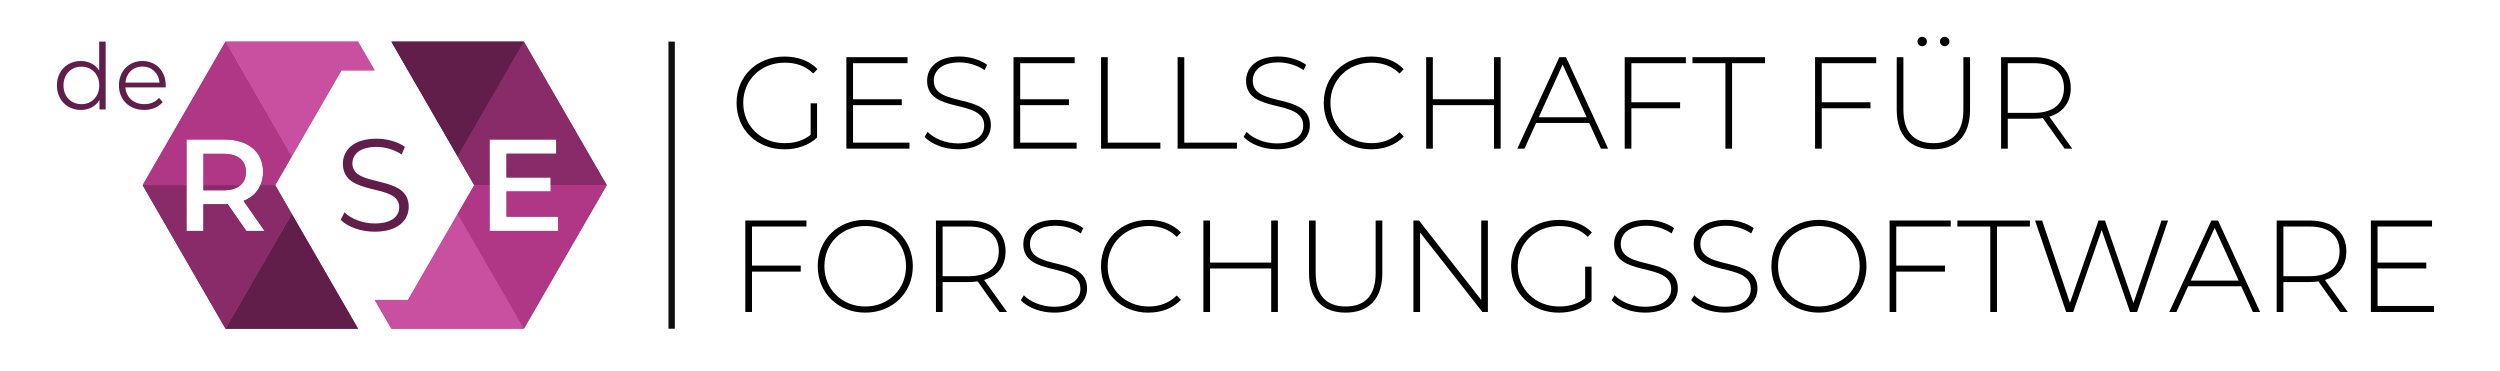
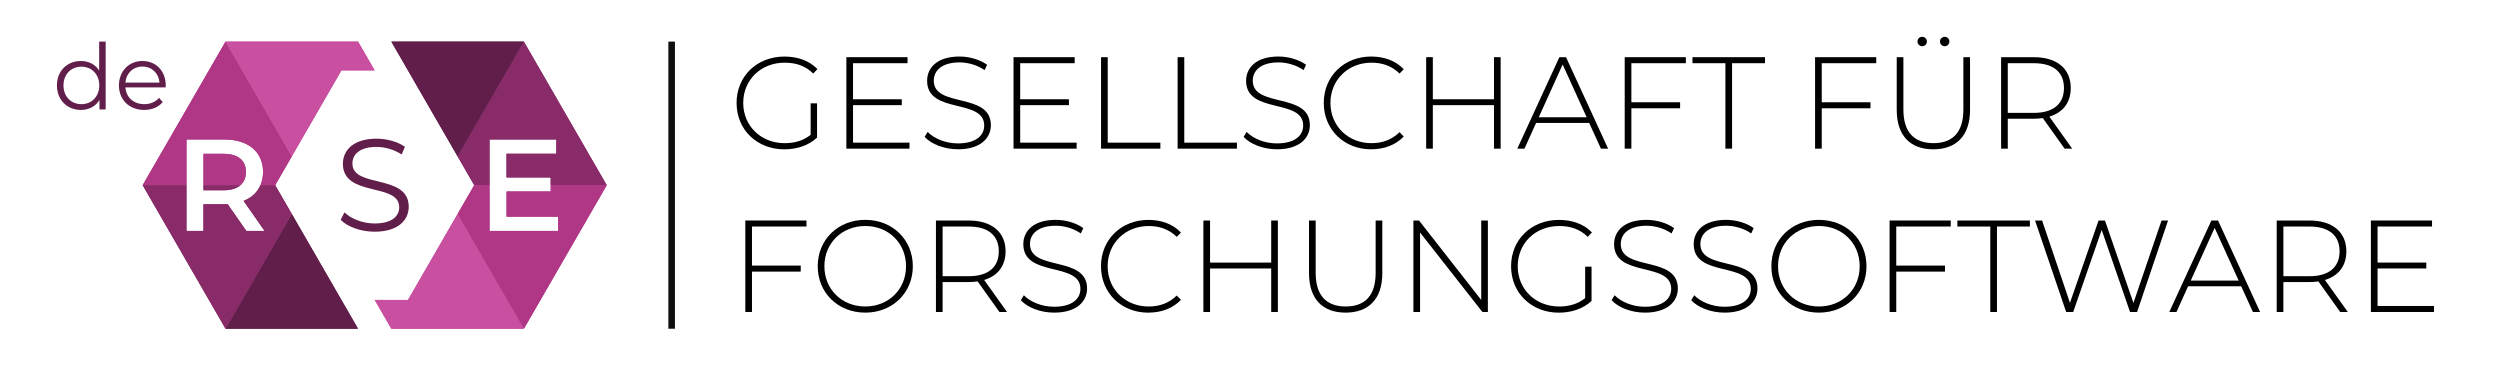
<svg xmlns="http://www.w3.org/2000/svg" id="svg4769" version="1.1" viewBox="0 0 135 20" height="20mm" width="135mm">
  <defs id="defs4763" />
  <g id="layer2" style="display:inline">
    <g id="g4600">
      <g transform="translate(0,-277)" id="g5591">
        <path style="opacity:1;fill:#c94fa0;fill-opacity:1;fill-rule:nonzero;stroke:none;stroke-width:0.265;stroke-linecap:butt;stroke-linejoin:round;stroke-miterlimit:4;stroke-dasharray:none;stroke-dashoffset:0;stroke-opacity:0.941;paint-order:stroke markers fill" d="m 24.71,288.555 -2.68,4.643 h -1.796 l 0.898,1.555 h 5.29e-4 7.157 z" id="path4669" />
        <path style="opacity:1;fill:#b03686;fill-opacity:1;fill-rule:nonzero;stroke:none;stroke-width:0.265;stroke-linecap:butt;stroke-linejoin:round;stroke-miterlimit:4;stroke-dasharray:none;stroke-dashoffset:0;stroke-opacity:0.941;paint-order:stroke markers fill" d="m 12.179,279.247 -4.476,7.753 h 2.367 v -2.469 h 2.032 c 1.298,0 2.103,0.663 2.103,1.756 0,0.264 -0.05,0.502 -0.141,0.713 h 0.796 l 0.898,-1.555 z m -1.192,6.06 v 1.693 h 1.998 c 0.194,-0.169 0.295,-0.41 0.295,-0.713 0,-0.621 -0.416,-0.981 -1.221,-0.981 z" id="path4663" />
        <path style="opacity:1;fill:#621e4b;fill-opacity:1;fill-rule:nonzero;stroke:none;stroke-width:0.265;stroke-linecap:butt;stroke-linejoin:round;stroke-miterlimit:4;stroke-dasharray:none;stroke-dashoffset:0;stroke-opacity:0.941;paint-order:stroke markers fill" d="m 15.757,288.555 -3.579,6.198 h 7.157 z" id="path4665" />
        <path style="opacity:1;fill:#c94fa0;fill-opacity:1;fill-rule:nonzero;stroke:none;stroke-width:0.265;stroke-linecap:butt;stroke-linejoin:round;stroke-miterlimit:4;stroke-dasharray:none;stroke-dashoffset:0;stroke-opacity:0.941;paint-order:stroke markers fill" d="m 12.179,279.247 3.578,6.198 2.681,-4.643 h 1.795 l -0.898,-1.555 z" id="path4671" />
        <path style="opacity:1;fill:#892a69;fill-opacity:1;fill-rule:nonzero;stroke:none;stroke-width:0.265;stroke-linecap:butt;stroke-linejoin:round;stroke-miterlimit:4;stroke-dasharray:none;stroke-dashoffset:0;stroke-opacity:0.941;paint-order:stroke markers fill" d="m 7.703,287 4.476,7.753 3.579,-6.198 -0.898,-1.555 h -0.796 c -0.167,0.386 -0.477,0.678 -0.911,0.847 l 1.136,1.623 h -0.988 l -1.009,-1.446 c -0.064,0.007 -0.127,0.007 -0.191,0.007 h -1.115 v 1.439 h -0.917 v -2.47 z m 3.284,0 v 0.275 h 1.072 c 0.413,0 0.721,-0.098 0.926,-0.275 z" id="path4673" />
        <path style="opacity:1;fill:#892a69;fill-opacity:1;fill-rule:nonzero;stroke:none;stroke-width:0.265;stroke-linecap:butt;stroke-linejoin:round;stroke-miterlimit:4;stroke-dasharray:none;stroke-dashoffset:0;stroke-opacity:0.941;paint-order:stroke markers fill" d="m 28.288,279.247 -3.579,6.198 0.898,1.555 h 0.828 v -2.469 h 3.605 v 0.769 h -2.688 v 1.284 h 2.385 v 0.416 h 3.027 z" id="path4667" />
        <path style="opacity:1;fill:#b03686;fill-opacity:1;fill-rule:nonzero;stroke:none;stroke-width:0.265;stroke-linecap:butt;stroke-linejoin:round;stroke-miterlimit:4;stroke-dasharray:none;stroke-dashoffset:0;stroke-opacity:0.941;paint-order:stroke markers fill" d="m 25.608,287 -0.898,1.555 3.579,6.198 4.476,-7.753 h -3.027 v 0.339 h -2.385 v 1.362 h 2.787 v 0.769 h -3.704 v -2.47 z" id="path4675" />
        <path style="opacity:1;fill:#621e4b;fill-opacity:1;fill-rule:nonzero;stroke:none;stroke-width:0.265;stroke-linecap:butt;stroke-linejoin:round;stroke-miterlimit:4;stroke-dasharray:none;stroke-dashoffset:0;stroke-opacity:0.941;paint-order:stroke markers fill" d="m 21.132,279.247 3.578,6.198 3.579,-6.198 z" id="path4677" />
      </g>
      <g id="text5362" style="font-style:normal;font-variant:normal;font-weight:normal;font-stretch:normal;font-size:7.056px;line-height:125%;font-family:Montserrat;-inkscape-font-specification:Montserrat;text-align:start;letter-spacing:0px;word-spacing:0px;writing-mode:lr-tb;text-anchor:start;fill:#621e4b;fill-opacity:1;stroke:none;stroke-width:0.265px;stroke-linecap:butt;stroke-linejoin:miter;stroke-opacity:1" aria-label="S">
        <path id="path4573" style="font-style:normal;font-variant:normal;font-weight:normal;font-stretch:normal;font-family:Montserrat;-inkscape-font-specification:Montserrat;fill:#621e4b;fill-opacity:1;stroke-width:0.265px" d="m 20.23,12.512 c 1.263,0 1.841,-0.621 1.841,-1.348 0,-1.799 -3.041,-0.981 -3.041,-2.335 0,-0.494 0.402,-0.896 1.305,-0.896 0.437,0 0.931,0.134 1.355,0.409 L 21.867,7.926 C 21.472,7.651 20.893,7.488 20.336,7.488 c -1.256,0 -1.82,0.628 -1.82,1.355 0,1.827 3.041,0.995 3.041,2.349 0,0.487 -0.402,0.875 -1.326,0.875 -0.649,0 -1.277,-0.254 -1.63,-0.6 L 18.396,11.87 c 0.367,0.381 1.094,0.642 1.834,0.642 z" />
      </g>
      <path style="opacity:1;fill:#c94fa0;fill-opacity:1;fill-rule:nonzero;stroke:none;stroke-width:0.265;stroke-linecap:butt;stroke-linejoin:round;stroke-miterlimit:4;stroke-dasharray:none;stroke-dashoffset:0;stroke-opacity:0.941;paint-order:stroke markers fill" d="m 24.71,11.555 -2.68,4.643 h -1.796 l 0.898,1.555 h 5.29e-4 7.157 z" id="path5593" />
      <path style="opacity:1;fill:#b03686;fill-opacity:1;fill-rule:nonzero;stroke:none;stroke-width:0.265;stroke-linecap:butt;stroke-linejoin:round;stroke-miterlimit:4;stroke-dasharray:none;stroke-dashoffset:0;stroke-opacity:0.941;paint-order:stroke markers fill" d="M 12.179,2.247 7.703,10 h 2.367 v -2.469 h 2.032 c 1.298,0 2.103,0.663 2.103,1.756 0,0.264 -0.05,0.502 -0.141,0.713 h 0.796 l 0.898,-1.555 z m -1.192,6.06 v 1.693 h 1.998 c 0.194,-0.169 0.295,-0.41 0.295,-0.713 0,-0.621 -0.416,-0.981 -1.221,-0.981 z" id="path5595" />
      <path style="opacity:1;fill:#621e4b;fill-opacity:1;fill-rule:nonzero;stroke:none;stroke-width:0.265;stroke-linecap:butt;stroke-linejoin:round;stroke-miterlimit:4;stroke-dasharray:none;stroke-dashoffset:0;stroke-opacity:0.941;paint-order:stroke markers fill" d="m 15.757,11.555 -3.579,6.198 h 7.157 z" id="path5597" />
      <path style="opacity:1;fill:#c94fa0;fill-opacity:1;fill-rule:nonzero;stroke:none;stroke-width:0.265;stroke-linecap:butt;stroke-linejoin:round;stroke-miterlimit:4;stroke-dasharray:none;stroke-dashoffset:0;stroke-opacity:0.941;paint-order:stroke markers fill" d="m 12.179,2.247 3.578,6.198 2.681,-4.643 h 1.795 l -0.898,-1.555 z" id="path5599" />
      <path style="opacity:1;fill:#892a69;fill-opacity:1;fill-rule:nonzero;stroke:none;stroke-width:0.265;stroke-linecap:butt;stroke-linejoin:round;stroke-miterlimit:4;stroke-dasharray:none;stroke-dashoffset:0;stroke-opacity:0.941;paint-order:stroke markers fill" d="m 7.703,10 4.476,7.753 3.579,-6.198 -0.898,-1.555 h -0.796 c -0.167,0.386 -0.477,0.678 -0.911,0.847 l 1.136,1.623 H 13.301 L 12.292,11.023 c -0.064,0.007 -0.127,0.007 -0.191,0.007 h -1.115 v 1.439 H 10.069 V 10 Z m 3.284,0 v 0.275 h 1.072 c 0.413,0 0.721,-0.098 0.926,-0.275 z" id="path5601" />
      <path style="opacity:1;fill:#892a69;fill-opacity:1;fill-rule:nonzero;stroke:none;stroke-width:0.265;stroke-linecap:butt;stroke-linejoin:round;stroke-miterlimit:4;stroke-dasharray:none;stroke-dashoffset:0;stroke-opacity:0.941;paint-order:stroke markers fill" d="m 28.288,2.247 -3.579,6.198 0.898,1.555 h 0.828 v -2.469 h 3.605 v 0.769 h -2.688 v 1.284 h 2.385 v 0.416 h 3.027 z" id="path5603" />
      <path style="opacity:1;fill:#b03686;fill-opacity:1;fill-rule:nonzero;stroke:none;stroke-width:0.265;stroke-linecap:butt;stroke-linejoin:round;stroke-miterlimit:4;stroke-dasharray:none;stroke-dashoffset:0;stroke-opacity:0.941;paint-order:stroke markers fill" d="m 25.608,10 -0.898,1.555 3.579,6.198 4.476,-7.753 h -3.027 v 0.339 h -2.385 v 1.362 h 2.787 v 0.769 H 26.436 V 10 Z" id="path5605" />
      <path style="opacity:1;fill:#621e4b;fill-opacity:1;fill-rule:nonzero;stroke:none;stroke-width:0.265;stroke-linecap:butt;stroke-linejoin:round;stroke-miterlimit:4;stroke-dasharray:none;stroke-dashoffset:0;stroke-opacity:0.941;paint-order:stroke markers fill" d="m 21.132,2.247 3.578,6.198 3.579,-6.198 z" id="path5607" />
    </g>
  </g>
  <g id="layer1" style="display:inline">
    <g id="g4609">
      <path d="m 5.355,2.247 v 1.561 C 5.138,3.472 4.783,3.294 4.368,3.294 c -0.741,0 -1.294,0.533 -1.294,1.319 0,0.785 0.553,1.324 1.294,1.324 0.43,0 0.79,-0.188 1.003,-0.538 V 5.912 H 5.706 V 2.247 Z M 4.397,5.625 c -0.553,0 -0.968,-0.405 -0.968,-1.012 0,-0.607 0.415,-1.012 0.968,-1.012 0.548,0 0.963,0.405 0.963,1.012 0,0.607 -0.415,1.012 -0.963,1.012 z" style="font-style:normal;font-variant:normal;font-weight:normal;font-stretch:normal;font-size:4.939px;line-height:125%;font-family:Montserrat;-inkscape-font-specification:Montserrat;text-align:start;letter-spacing:0px;word-spacing:0px;writing-mode:lr-tb;text-anchor:start;display:inline;fill:#621e4b;fill-opacity:1;stroke:none;stroke-width:0.265px;stroke-linecap:butt;stroke-linejoin:miter;stroke-opacity:1" id="path4576" />
      <path d="m 8.95,4.613 c 0,-0.78 -0.528,-1.319 -1.259,-1.319 -0.731,0 -1.269,0.548 -1.269,1.319 0,0.77 0.553,1.324 1.363,1.324 0.41,0 0.77,-0.148 1.003,-0.425 L 8.589,5.284 C 8.392,5.512 8.11,5.625 7.794,5.625 c -0.568,0 -0.983,-0.361 -1.022,-0.904 h 2.173 c 0,-0.04 0.005,-0.079 0.005,-0.109 z M 7.69,3.595 c 0.509,0 0.879,0.356 0.924,0.864 H 6.772 C 6.816,3.951 7.186,3.595 7.69,3.595 Z" style="font-style:normal;font-variant:normal;font-weight:normal;font-stretch:normal;font-size:4.939px;line-height:125%;font-family:Montserrat;-inkscape-font-specification:Montserrat;text-align:start;letter-spacing:0px;word-spacing:0px;writing-mode:lr-tb;text-anchor:start;display:inline;fill:#621e4b;fill-opacity:1;stroke:none;stroke-width:0.265px;stroke-linecap:butt;stroke-linejoin:miter;stroke-opacity:1" id="path4578" />
    </g>
  </g>
  <g style="display:none" id="g4885">
    <text xml:space="preserve" style="font-style:normal;font-variant:normal;font-weight:normal;font-stretch:normal;font-size:7.056px;line-height:125%;font-family:Montserrat;-inkscape-font-specification:Montserrat;text-align:end;letter-spacing:0px;word-spacing:0px;writing-mode:lr-tb;text-anchor:end;fill:#00ff00;fill-opacity:1;stroke:none;stroke-width:0.265px;stroke-linecap:butt;stroke-linejoin:miter;stroke-opacity:1" x="9.174" y="5.912" id="text4889">
      <tspan id="tspan4887" x="9.174" y="5.912" style="font-size:4.939px;text-align:end;text-anchor:end;fill:#00ff00;fill-opacity:1;stroke:none;stroke-width:0.265px;stroke-opacity:1">de</tspan>
    </text>
  </g>
  <g style="display:inline" id="g4592">
-     <path id="path4584" d="M 36.269,17.753 V 2.247" style="opacity:1;fill:none;fill-opacity:1;fill-rule:nonzero;stroke:#000000;stroke-width:0.344;stroke-linecap:butt;stroke-linejoin:round;stroke-miterlimit:4;stroke-dasharray:none;stroke-dashoffset:0;stroke-opacity:0.941;paint-order:stroke markers fill" />
+     <path id="path4584" d="M 36.269,17.753 V 2.247" style="opacity:1;fill:none;fill-opacity:1;fill-rule:nonzero;stroke:#000000;stroke-width:0.357;stroke-linecap:butt;stroke-linejoin:round;stroke-miterlimit:4;stroke-dasharray:none;stroke-dashoffset:0;stroke-opacity:0.941;paint-order:stroke markers fill" />
    <g aria-label="GESELLSCHAFT FÜR FORSCHUNGSSOFTWARE" style="font-style:normal;font-variant:normal;font-weight:normal;font-stretch:normal;font-size:7.056px;line-height:125%;font-family:Montserrat;-inkscape-font-specification:Montserrat;text-align:start;letter-spacing:0px;word-spacing:0px;writing-mode:lr-tb;text-anchor:start;fill:#000000;fill-opacity:1;stroke:none;stroke-width:0.265px;stroke-linecap:butt;stroke-linejoin:miter;stroke-opacity:1" id="text4590">
      <path d="m 43.775,7.279 c -0.402,0.325 -0.882,0.452 -1.404,0.452 -1.284,0 -2.237,-0.938 -2.237,-2.173 0,-1.242 0.953,-2.173 2.237,-2.173 0.6,0 1.115,0.162 1.545,0.586 l 0.226,-0.24 c -0.437,-0.452 -1.065,-0.677 -1.778,-0.677 -1.496,0 -2.589,1.065 -2.589,2.505 0,1.439 1.094,2.505 2.582,2.505 0.677,0 1.319,-0.212 1.764,-0.635 V 5.579 h -0.346 z" style="font-style:normal;font-variant:normal;font-weight:300;font-stretch:normal;font-family:Montserrat;-inkscape-font-specification:'Montserrat Light';fill:#000000;stroke-width:0.265px" id="path4594" />
      <path d="M 46.064,7.703 V 5.678 h 2.632 v -0.318 H 46.064 V 3.413 h 2.942 V 3.088 h -3.302 V 8.027 H 49.112 V 7.703 Z" style="font-style:normal;font-variant:normal;font-weight:300;font-stretch:normal;font-family:Montserrat;-inkscape-font-specification:'Montserrat Light';fill:#000000;stroke-width:0.265px" id="path4596" />
      <path d="m 51.729,8.062 c 1.221,0 1.778,-0.607 1.778,-1.305 0,-1.792 -3.083,-0.917 -3.083,-2.399 0,-0.543 0.43,-0.988 1.39,-0.988 0.445,0 0.945,0.134 1.355,0.416 l 0.134,-0.289 c -0.381,-0.275 -0.945,-0.445 -1.489,-0.445 -1.214,0 -1.75,0.614 -1.75,1.312 0,1.82 3.083,0.931 3.083,2.413 0,0.536 -0.437,0.967 -1.425,0.967 -0.663,0 -1.291,-0.268 -1.63,-0.621 l -0.162,0.268 c 0.36,0.395 1.065,0.67 1.799,0.67 z" style="font-style:normal;font-variant:normal;font-weight:300;font-stretch:normal;font-family:Montserrat;-inkscape-font-specification:'Montserrat Light';fill:#000000;stroke-width:0.265px" id="path4598" />
      <path d="M 55.09,7.703 V 5.678 h 2.632 v -0.318 H 55.09 V 3.413 h 2.942 V 3.088 h -3.302 V 8.027 H 58.138 V 7.703 Z" style="font-style:normal;font-variant:normal;font-weight:300;font-stretch:normal;font-family:Montserrat;-inkscape-font-specification:'Montserrat Light';fill:#000000;stroke-width:0.265px" id="path4600" />
      <path d="M 59.457,8.027 H 62.66 V 7.703 H 59.817 V 3.088 h -0.36 z" style="font-style:normal;font-variant:normal;font-weight:300;font-stretch:normal;font-family:Montserrat;-inkscape-font-specification:'Montserrat Light';fill:#000000;stroke-width:0.265px" id="path4602" />
      <path d="m 63.591,8.027 h 3.203 V 7.703 H 63.951 V 3.088 h -0.36 z" style="font-style:normal;font-variant:normal;font-weight:300;font-stretch:normal;font-family:Montserrat;-inkscape-font-specification:'Montserrat Light';fill:#000000;stroke-width:0.265px" id="path4604" />
      <path d="m 68.954,8.062 c 1.221,0 1.778,-0.607 1.778,-1.305 0,-1.792 -3.083,-0.917 -3.083,-2.399 0,-0.543 0.43,-0.988 1.39,-0.988 0.445,0 0.945,0.134 1.355,0.416 l 0.134,-0.289 c -0.381,-0.275 -0.945,-0.445 -1.489,-0.445 -1.214,0 -1.75,0.614 -1.75,1.312 0,1.82 3.083,0.931 3.083,2.413 0,0.536 -0.437,0.967 -1.425,0.967 -0.663,0 -1.291,-0.268 -1.63,-0.621 l -0.162,0.268 c 0.36,0.395 1.065,0.67 1.799,0.67 z" style="font-style:normal;font-variant:normal;font-weight:300;font-stretch:normal;font-family:Montserrat;-inkscape-font-specification:'Montserrat Light';fill:#000000;stroke-width:0.265px" id="path4606" />
      <path d="m 74.044,8.062 c 0.699,0 1.326,-0.233 1.757,-0.691 L 75.575,7.138 c -0.423,0.416 -0.938,0.593 -1.517,0.593 -1.263,0 -2.215,-0.931 -2.215,-2.173 0,-1.242 0.953,-2.173 2.215,-2.173 0.579,0 1.094,0.169 1.517,0.586 L 75.801,3.737 C 75.371,3.279 74.743,3.053 74.044,3.053 c -1.468,0 -2.561,1.065 -2.561,2.505 0,1.439 1.094,2.505 2.561,2.505 z" style="font-style:normal;font-variant:normal;font-weight:300;font-stretch:normal;font-family:Montserrat;-inkscape-font-specification:'Montserrat Light';fill:#000000;stroke-width:0.265px" id="path4608" />
      <path d="M 80.675,3.088 V 5.36 h -3.302 V 3.088 h -0.36 v 4.939 h 0.36 V 5.678 h 3.302 v 2.349 h 0.36 V 3.088 Z" style="font-style:normal;font-variant:normal;font-weight:300;font-stretch:normal;font-family:Montserrat;-inkscape-font-specification:'Montserrat Light';fill:#000000;stroke-width:0.265px" id="path4610" />
      <path d="m 86.45,8.027 h 0.388 L 84.566,3.088 h -0.36 l -2.272,4.939 h 0.388 l 0.628,-1.39 h 2.865 z m -3.358,-1.693 1.291,-2.85 1.298,2.85 z" style="font-style:normal;font-variant:normal;font-weight:300;font-stretch:normal;font-family:Montserrat;-inkscape-font-specification:'Montserrat Light';fill:#000000;stroke-width:0.265px" id="path4612" />
      <path d="M 91.036,3.413 V 3.088 H 87.734 v 4.939 h 0.36 V 5.847 h 2.632 V 5.522 H 88.094 V 3.413 Z" style="font-style:normal;font-variant:normal;font-weight:300;font-stretch:normal;font-family:Montserrat;-inkscape-font-specification:'Montserrat Light';fill:#000000;stroke-width:0.265px" id="path4614" />
      <path d="m 93.172,8.027 h 0.36 V 3.413 h 1.778 V 3.088 h -3.916 v 0.325 h 1.778 z" style="font-style:normal;font-variant:normal;font-weight:300;font-stretch:normal;font-family:Montserrat;-inkscape-font-specification:'Montserrat Light';fill:#000000;stroke-width:0.265px" id="path4616" />
      <path d="M 101.316,3.413 V 3.088 h -3.302 v 4.939 h 0.36 V 5.847 h 2.632 V 5.522 H 98.374 V 3.413 Z" style="font-style:normal;font-variant:normal;font-weight:300;font-stretch:normal;font-family:Montserrat;-inkscape-font-specification:'Montserrat Light';fill:#000000;stroke-width:0.265px" id="path4618" />
      <path d="m 103.799,2.496 c 0.134,0 0.254,-0.113 0.254,-0.254 0,-0.148 -0.12,-0.254 -0.254,-0.254 -0.141,0 -0.254,0.106 -0.254,0.254 0,0.141 0.113,0.254 0.254,0.254 z m 1.214,0 c 0.141,0 0.254,-0.113 0.254,-0.254 0,-0.148 -0.113,-0.254 -0.254,-0.254 -0.134,0 -0.254,0.106 -0.254,0.254 0,0.141 0.12,0.254 0.254,0.254 z m -0.614,5.567 c 1.228,0 1.983,-0.72 1.983,-2.131 V 3.088 h -0.36 v 2.829 c 0,1.235 -0.586,1.813 -1.616,1.813 -1.03,0 -1.623,-0.579 -1.623,-1.813 V 3.088 h -0.36 V 5.932 c 0,1.411 0.748,2.131 1.976,2.131 z" style="font-style:normal;font-variant:normal;font-weight:300;font-stretch:normal;font-family:Montserrat;-inkscape-font-specification:'Montserrat Light';fill:#000000;stroke-width:0.265px" id="path4620" />
      <path d="m 111.899,8.027 -1.235,-1.729 c 0.734,-0.219 1.157,-0.762 1.157,-1.545 0,-1.044 -0.748,-1.665 -1.99,-1.665 h -1.771 v 4.939 h 0.36 V 6.411 h 1.411 c 0.169,0 0.325,-0.014 0.48,-0.035 l 1.178,1.651 z M 108.42,6.094 V 3.413 h 1.411 c 1.058,0 1.623,0.487 1.623,1.341 0,0.847 -0.564,1.341 -1.623,1.341 z" style="font-style:normal;font-variant:normal;font-weight:300;font-stretch:normal;font-family:Montserrat;-inkscape-font-specification:'Montserrat Light';fill:#000000;stroke-width:0.265px" id="path4622" />
      <path d="m 43.549,12.232 v -0.325 h -3.302 V 16.847 h 0.36 v -2.18 h 2.632 v -0.325 h -2.632 v -2.11 z" style="font-style:normal;font-variant:normal;font-weight:300;font-stretch:normal;font-family:Montserrat;-inkscape-font-specification:'Montserrat Light';fill:#000000;stroke-width:0.265px" id="path4624" />
      <path d="m 46.725,16.882 c 1.468,0 2.568,-1.065 2.568,-2.505 0,-1.439 -1.101,-2.505 -2.568,-2.505 -1.475,0 -2.568,1.072 -2.568,2.505 0,1.432 1.094,2.505 2.568,2.505 z m 0,-0.332 c -1.263,0 -2.208,-0.924 -2.208,-2.173 0,-1.249 0.945,-2.173 2.208,-2.173 1.256,0 2.201,0.924 2.201,2.173 0,1.249 -0.945,2.173 -2.201,2.173 z" style="font-style:normal;font-variant:normal;font-weight:300;font-stretch:normal;font-family:Montserrat;-inkscape-font-specification:'Montserrat Light';fill:#000000;stroke-width:0.265px" id="path4626" />
      <path d="m 54.379,16.847 -1.235,-1.729 c 0.734,-0.219 1.157,-0.762 1.157,-1.545 0,-1.044 -0.748,-1.665 -1.99,-1.665 H 50.541 V 16.847 h 0.36 v -1.616 h 1.411 c 0.169,0 0.325,-0.014 0.48,-0.035 l 1.178,1.651 z m -3.478,-1.933 v -2.681 h 1.411 c 1.058,0 1.623,0.487 1.623,1.341 0,0.847 -0.564,1.341 -1.623,1.341 z" style="font-style:normal;font-variant:normal;font-weight:300;font-stretch:normal;font-family:Montserrat;-inkscape-font-specification:'Montserrat Light';fill:#000000;stroke-width:0.265px" id="path4628" />
      <path d="m 56.924,16.882 c 1.221,0 1.778,-0.607 1.778,-1.305 0,-1.792 -3.083,-0.917 -3.083,-2.399 0,-0.543 0.43,-0.988 1.39,-0.988 0.445,0 0.945,0.134 1.355,0.416 l 0.134,-0.289 c -0.381,-0.275 -0.945,-0.445 -1.489,-0.445 -1.214,0 -1.75,0.614 -1.75,1.312 0,1.82 3.083,0.931 3.083,2.413 0,0.536 -0.437,0.967 -1.425,0.967 -0.663,0 -1.291,-0.268 -1.63,-0.621 L 55.125,16.212 c 0.36,0.395 1.065,0.67 1.799,0.67 z" style="font-style:normal;font-variant:normal;font-weight:300;font-stretch:normal;font-family:Montserrat;-inkscape-font-specification:'Montserrat Light';fill:#000000;stroke-width:0.265px" id="path4630" />
      <path d="m 62.014,16.882 c 0.699,0 1.326,-0.233 1.757,-0.691 L 63.545,15.958 c -0.423,0.416 -0.938,0.593 -1.517,0.593 -1.263,0 -2.215,-0.931 -2.215,-2.173 0,-1.242 0.953,-2.173 2.215,-2.173 0.579,0 1.094,0.169 1.517,0.586 l 0.226,-0.233 c -0.43,-0.459 -1.058,-0.684 -1.757,-0.684 -1.468,0 -2.561,1.065 -2.561,2.505 0,1.439 1.094,2.505 2.561,2.505 z" style="font-style:normal;font-variant:normal;font-weight:300;font-stretch:normal;font-family:Montserrat;-inkscape-font-specification:'Montserrat Light';fill:#000000;stroke-width:0.265px" id="path4632" />
      <path d="M 68.645,11.908 V 14.18 h -3.302 V 11.908 H 64.983 V 16.847 h 0.36 v -2.349 h 3.302 v 2.349 h 0.36 v -4.939 z" style="font-style:normal;font-variant:normal;font-weight:300;font-stretch:normal;font-family:Montserrat;-inkscape-font-specification:'Montserrat Light';fill:#000000;stroke-width:0.265px" id="path4634" />
      <path d="m 72.662,16.882 c 1.228,0 1.983,-0.72 1.983,-2.131 V 11.908 H 74.285 v 2.829 c 0,1.235 -0.586,1.813 -1.616,1.813 -1.03,0 -1.623,-0.579 -1.623,-1.813 V 11.908 H 70.687 V 14.751 c 0,1.411 0.748,2.131 1.976,2.131 z" style="font-style:normal;font-variant:normal;font-weight:300;font-stretch:normal;font-family:Montserrat;-inkscape-font-specification:'Montserrat Light';fill:#000000;stroke-width:0.265px" id="path4636" />
      <path d="m 79.986,11.908 v 4.29 L 76.627,11.908 H 76.324 V 16.847 h 0.36 v -4.29 l 3.365,4.29 h 0.296 v -4.939 z" style="font-style:normal;font-variant:normal;font-weight:300;font-stretch:normal;font-family:Montserrat;-inkscape-font-specification:'Montserrat Light';fill:#000000;stroke-width:0.265px" id="path4638" />
      <path d="m 85.598,16.099 c -0.402,0.325 -0.882,0.452 -1.404,0.452 -1.284,0 -2.237,-0.938 -2.237,-2.173 0,-1.242 0.953,-2.173 2.237,-2.173 0.6,0 1.115,0.162 1.545,0.586 l 0.226,-0.24 c -0.437,-0.452 -1.065,-0.677 -1.778,-0.677 -1.496,0 -2.589,1.065 -2.589,2.505 0,1.439 1.094,2.505 2.582,2.505 0.677,0 1.319,-0.212 1.764,-0.635 v -1.849 h -0.346 z" style="font-style:normal;font-variant:normal;font-weight:300;font-stretch:normal;font-family:Montserrat;-inkscape-font-specification:'Montserrat Light';fill:#000000;stroke-width:0.265px" id="path4641" />
      <path d="m 88.826,16.882 c 1.221,0 1.778,-0.607 1.778,-1.305 0,-1.792 -3.083,-0.917 -3.083,-2.399 0,-0.543 0.43,-0.988 1.39,-0.988 0.445,0 0.945,0.134 1.355,0.416 l 0.134,-0.289 c -0.381,-0.275 -0.945,-0.445 -1.489,-0.445 -1.214,0 -1.75,0.614 -1.75,1.312 0,1.82 3.083,0.931 3.083,2.413 0,0.536 -0.437,0.967 -1.425,0.967 -0.663,0 -1.291,-0.268 -1.63,-0.621 L 87.027,16.212 c 0.36,0.395 1.065,0.67 1.799,0.67 z" style="font-style:normal;font-variant:normal;font-weight:300;font-stretch:normal;font-family:Montserrat;-inkscape-font-specification:'Montserrat Light';fill:#000000;stroke-width:0.265px" id="path4643" />
      <path d="m 93.125,16.882 c 1.221,0 1.778,-0.607 1.778,-1.305 0,-1.792 -3.083,-0.917 -3.083,-2.399 0,-0.543 0.43,-0.988 1.39,-0.988 0.445,0 0.945,0.134 1.355,0.416 l 0.134,-0.289 c -0.381,-0.275 -0.945,-0.445 -1.489,-0.445 -1.214,0 -1.75,0.614 -1.75,1.312 0,1.82 3.083,0.931 3.083,2.413 0,0.536 -0.437,0.967 -1.425,0.967 -0.663,0 -1.291,-0.268 -1.63,-0.621 L 91.326,16.212 c 0.36,0.395 1.065,0.67 1.799,0.67 z" style="font-style:normal;font-variant:normal;font-weight:300;font-stretch:normal;font-family:Montserrat;-inkscape-font-specification:'Montserrat Light';fill:#000000;stroke-width:0.265px" id="path4645" />
      <path d="m 98.222,16.882 c 1.468,0 2.568,-1.065 2.568,-2.505 0,-1.439 -1.101,-2.505 -2.568,-2.505 -1.475,0 -2.568,1.072 -2.568,2.505 0,1.432 1.094,2.505 2.568,2.505 z m 0,-0.332 c -1.263,0 -2.208,-0.924 -2.208,-2.173 0,-1.249 0.945,-2.173 2.208,-2.173 1.256,0 2.201,0.924 2.201,2.173 0,1.249 -0.945,2.173 -2.201,2.173 z" style="font-style:normal;font-variant:normal;font-weight:300;font-stretch:normal;font-family:Montserrat;-inkscape-font-specification:'Montserrat Light';fill:#000000;stroke-width:0.265px" id="path4647" />
      <path d="m 105.34,12.232 v -0.325 h -3.302 V 16.847 h 0.36 v -2.18 h 2.632 v -0.325 h -2.632 v -2.11 z" style="font-style:normal;font-variant:normal;font-weight:300;font-stretch:normal;font-family:Montserrat;-inkscape-font-specification:'Montserrat Light';fill:#000000;stroke-width:0.265px" id="path4649" />
      <path d="m 107.476,16.847 h 0.36 v -4.614 h 1.778 v -0.325 h -3.916 v 0.325 h 1.778 z" style="font-style:normal;font-variant:normal;font-weight:300;font-stretch:normal;font-family:Montserrat;-inkscape-font-specification:'Montserrat Light';fill:#000000;stroke-width:0.265px" id="path4651" />
      <path d="m 116.723,11.908 -1.517,4.452 -1.538,-4.452 h -0.346 l -1.545,4.445 -1.503,-4.445 h -0.381 l 1.679,4.939 h 0.381 l 1.538,-4.431 1.531,4.431 h 0.381 l 1.672,-4.939 z" style="font-style:normal;font-variant:normal;font-weight:300;font-stretch:normal;font-family:Montserrat;-inkscape-font-specification:'Montserrat Light';fill:#000000;stroke-width:0.265px" id="path4653" />
      <path d="m 121.658,16.847 h 0.388 l -2.272,-4.939 h -0.36 l -2.272,4.939 h 0.388 l 0.628,-1.39 h 2.865 z m -3.358,-1.693 1.291,-2.85 1.298,2.85 z" style="font-style:normal;font-variant:normal;font-weight:300;font-stretch:normal;font-family:Montserrat;-inkscape-font-specification:'Montserrat Light';fill:#000000;stroke-width:0.265px" id="path4655" />
      <path d="m 126.781,16.847 -1.235,-1.729 c 0.734,-0.219 1.157,-0.762 1.157,-1.545 0,-1.044 -0.748,-1.665 -1.99,-1.665 h -1.771 V 16.847 h 0.36 v -1.616 h 1.411 c 0.169,0 0.325,-0.014 0.48,-0.035 l 1.178,1.651 z m -3.478,-1.933 v -2.681 h 1.411 c 1.058,0 1.623,0.487 1.623,1.341 0,0.847 -0.564,1.341 -1.623,1.341 z" style="font-style:normal;font-variant:normal;font-weight:300;font-stretch:normal;font-family:Montserrat;-inkscape-font-specification:'Montserrat Light';fill:#000000;stroke-width:0.265px" id="path4657" />
      <path d="M 128.388,16.522 V 14.497 h 2.632 v -0.318 h -2.632 v -1.947 h 2.942 v -0.325 h -3.302 V 16.847 h 3.408 v -0.325 z" style="font-style:normal;font-variant:normal;font-weight:300;font-stretch:normal;font-family:Montserrat;-inkscape-font-specification:'Montserrat Light';fill:#000000;stroke-width:0.265px" id="path4659" />
    </g>
  </g>
  <g id="g4572" style="display:none">
    <path style="opacity:1;fill:none;fill-opacity:1;fill-rule:nonzero;stroke:#000000;stroke-width:0.265;stroke-linecap:butt;stroke-linejoin:round;stroke-miterlimit:4;stroke-dasharray:none;stroke-dashoffset:0;stroke-opacity:0.941;paint-order:stroke markers fill" d="M 36.269,17.753 V 2.247" id="path4570" />
    <text xml:space="preserve" style="font-style:normal;font-variant:normal;font-weight:normal;font-stretch:normal;font-size:7.056px;line-height:125%;font-family:Montserrat;-inkscape-font-specification:Montserrat;text-align:start;letter-spacing:0px;word-spacing:0px;writing-mode:lr-tb;text-anchor:start;fill:#00ff00;fill-opacity:1;stroke:none;stroke-width:0.265px;stroke-linecap:butt;stroke-linejoin:miter;stroke-opacity:1" x="39.386" y="8.027" id="text4580">
      <tspan id="tspan4578" x="39.386" y="8.027" style="font-style:normal;font-variant:normal;font-weight:300;font-stretch:normal;font-family:Montserrat;-inkscape-font-specification:'Montserrat Light';fill:#00ff00;stroke-width:0.265px">GESELLSCHAFT FÜR</tspan>
      <tspan x="39.386" y="16.847" style="font-style:normal;font-variant:normal;font-weight:300;font-stretch:normal;font-family:Montserrat;-inkscape-font-specification:'Montserrat Light';fill:#00ff00;stroke-width:0.265px" id="tspan4582">FORSCHUNGSSOFTWARE</tspan>
    </text>
  </g>
  <g id="layer4" style="display:none">
    <path style="opacity:1;fill:#404040;fill-opacity:1;fill-rule:nonzero;stroke:#ff0000;stroke-width:0.265;stroke-linecap:butt;stroke-linejoin:round;stroke-miterlimit:4;stroke-dasharray:none;stroke-dashoffset:0;stroke-opacity:0.941;paint-order:stroke markers fill" d="M 12.179,2.247 H 1.837" id="path4640" />
    <path style="opacity:1;fill:#404040;fill-opacity:1;fill-rule:nonzero;stroke:#ff0000;stroke-width:0.265;stroke-linecap:butt;stroke-linejoin:round;stroke-miterlimit:4;stroke-dasharray:none;stroke-dashoffset:0;stroke-opacity:0.941;paint-order:stroke markers fill" d="M 7.703,10 V 2.247" id="path4642" />
    <path style="opacity:1;fill:#404040;fill-opacity:1;fill-rule:nonzero;stroke:#ff0000;stroke-width:0.265;stroke-linecap:butt;stroke-linejoin:round;stroke-miterlimit:4;stroke-dasharray:none;stroke-dashoffset:0;stroke-opacity:0.941;paint-order:stroke markers fill" d="m 36.269,17.753 h 77.914" id="path4796" />
    <path style="opacity:1;fill:#404040;fill-opacity:1;fill-rule:nonzero;stroke:#ff0000;stroke-width:0.265;stroke-linecap:butt;stroke-linejoin:round;stroke-miterlimit:4;stroke-dasharray:none;stroke-dashoffset:0;stroke-opacity:0.941;paint-order:stroke markers fill" d="M 36.269,16.878 H 112.35" id="path4798" />
    <path style="opacity:1;fill:#404040;fill-opacity:1;fill-rule:nonzero;stroke:#ff0000;stroke-width:0.265;stroke-linecap:butt;stroke-linejoin:round;stroke-miterlimit:4;stroke-dasharray:none;stroke-dashoffset:0;stroke-opacity:0.941;paint-order:stroke markers fill" d="M 32.765,10 H 36.269" id="path4800" />
    <path id="path4802" d="m 36.269,10 h 3.505" style="opacity:1;fill:#404040;fill-opacity:1;fill-rule:nonzero;stroke:#ff0000;stroke-width:0.265;stroke-linecap:butt;stroke-linejoin:round;stroke-miterlimit:4;stroke-dasharray:none;stroke-dashoffset:0;stroke-opacity:0.941;paint-order:stroke markers fill" />
    <path style="opacity:1;fill:#404040;fill-opacity:1;fill-rule:nonzero;stroke:#ff0000;stroke-width:0.265;stroke-linecap:butt;stroke-linejoin:round;stroke-miterlimit:4;stroke-dasharray:none;stroke-dashoffset:0;stroke-opacity:0.941;paint-order:stroke markers fill" d="M 39.775,3.144 V 16.902" id="path4804" />
    <path style="display:inline;opacity:1;fill:#404040;fill-opacity:1;fill-rule:nonzero;stroke:#ff0000;stroke-width:0.265;stroke-linecap:butt;stroke-linejoin:round;stroke-miterlimit:4;stroke-dasharray:none;stroke-dashoffset:0;stroke-opacity:0.941;paint-order:stroke markers fill" d="m 36.269,2.247 h 77.532" id="path4644" />
    <path style="opacity:1;fill:#404040;fill-opacity:1;fill-rule:nonzero;stroke:#ff0000;stroke-width:0.265;stroke-linecap:butt;stroke-linejoin:round;stroke-miterlimit:4;stroke-dasharray:none;stroke-dashoffset:0;stroke-opacity:0.941;paint-order:stroke markers fill" d="M 113.972,3.12 H 36.269" id="path4794" />
  </g>
</svg>
